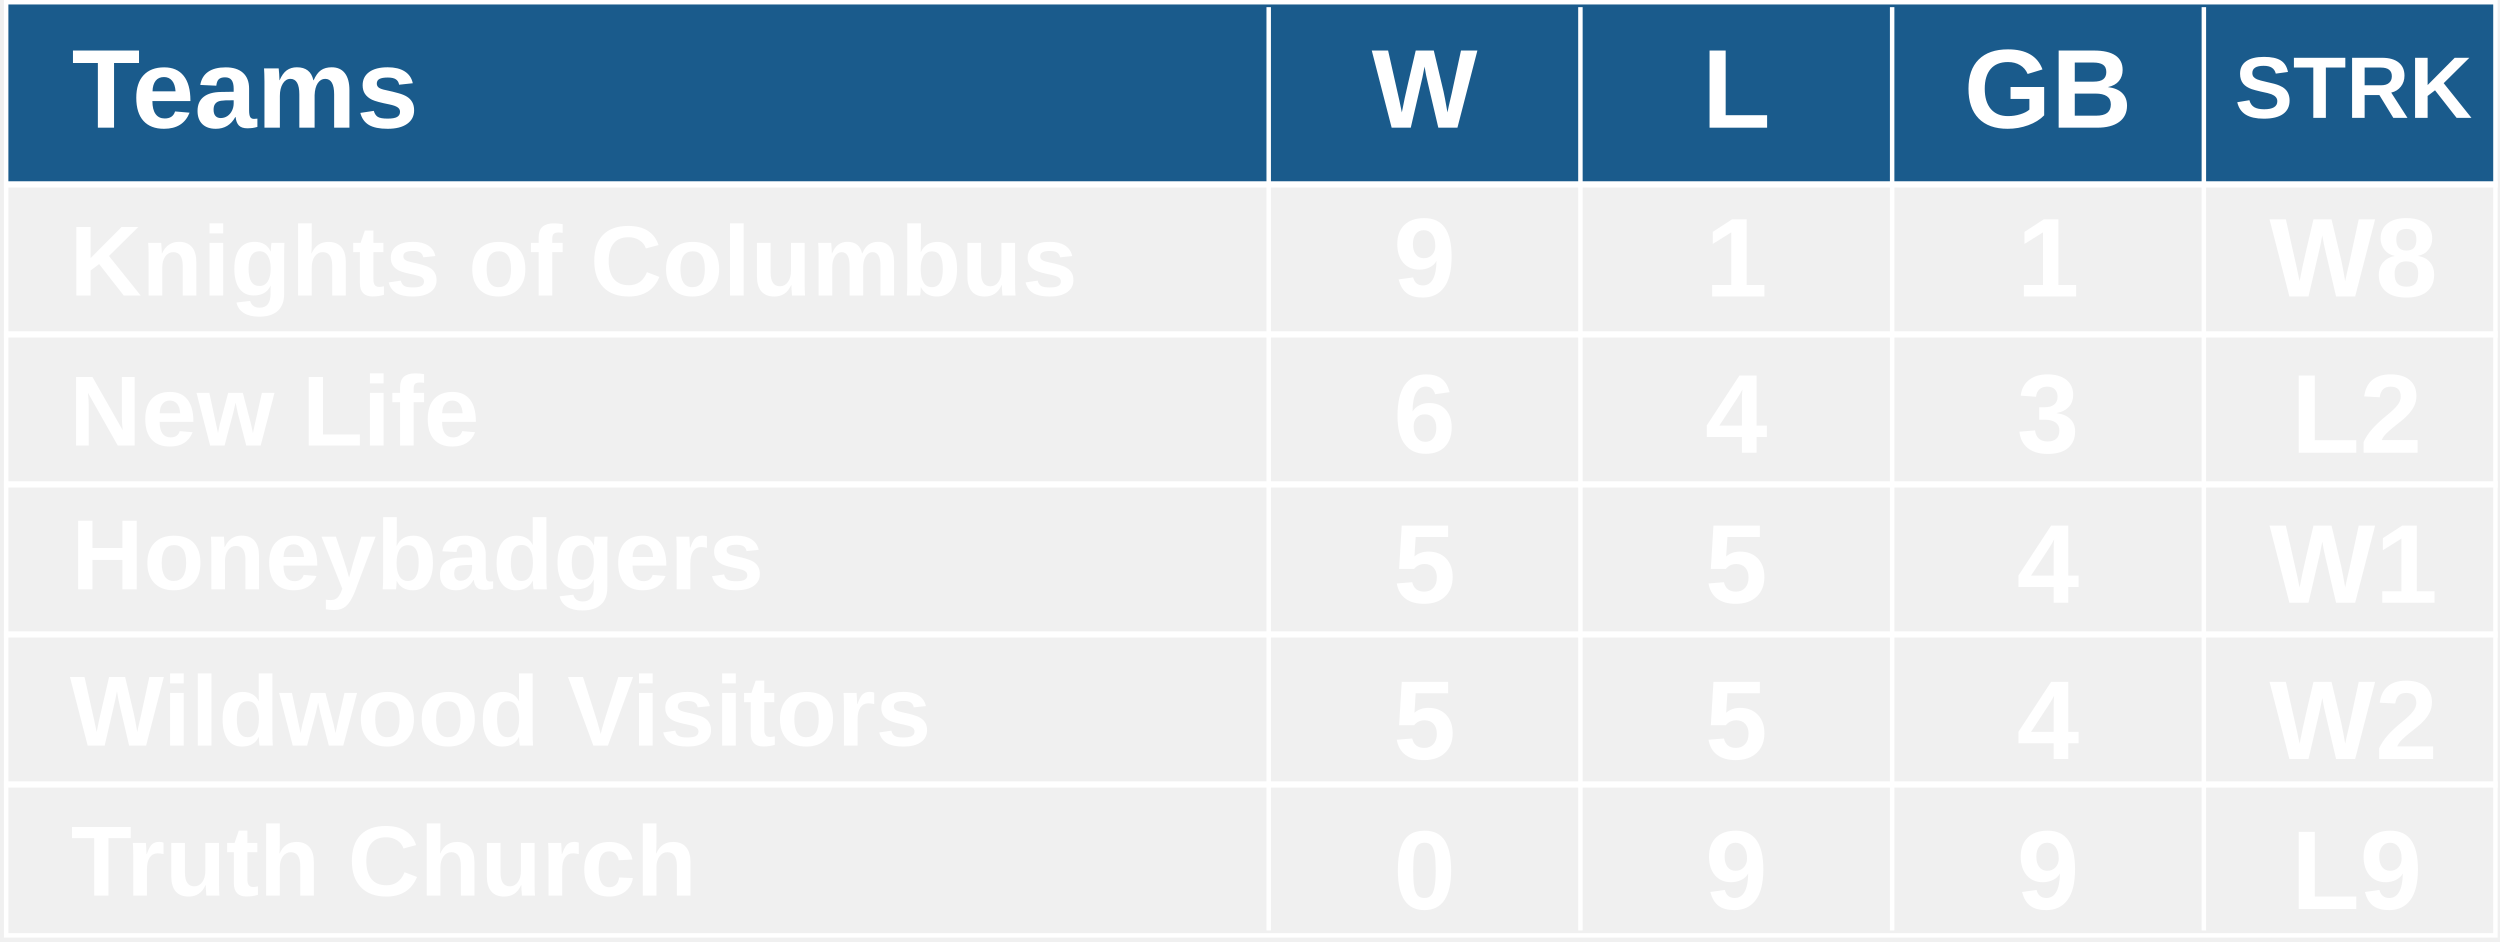
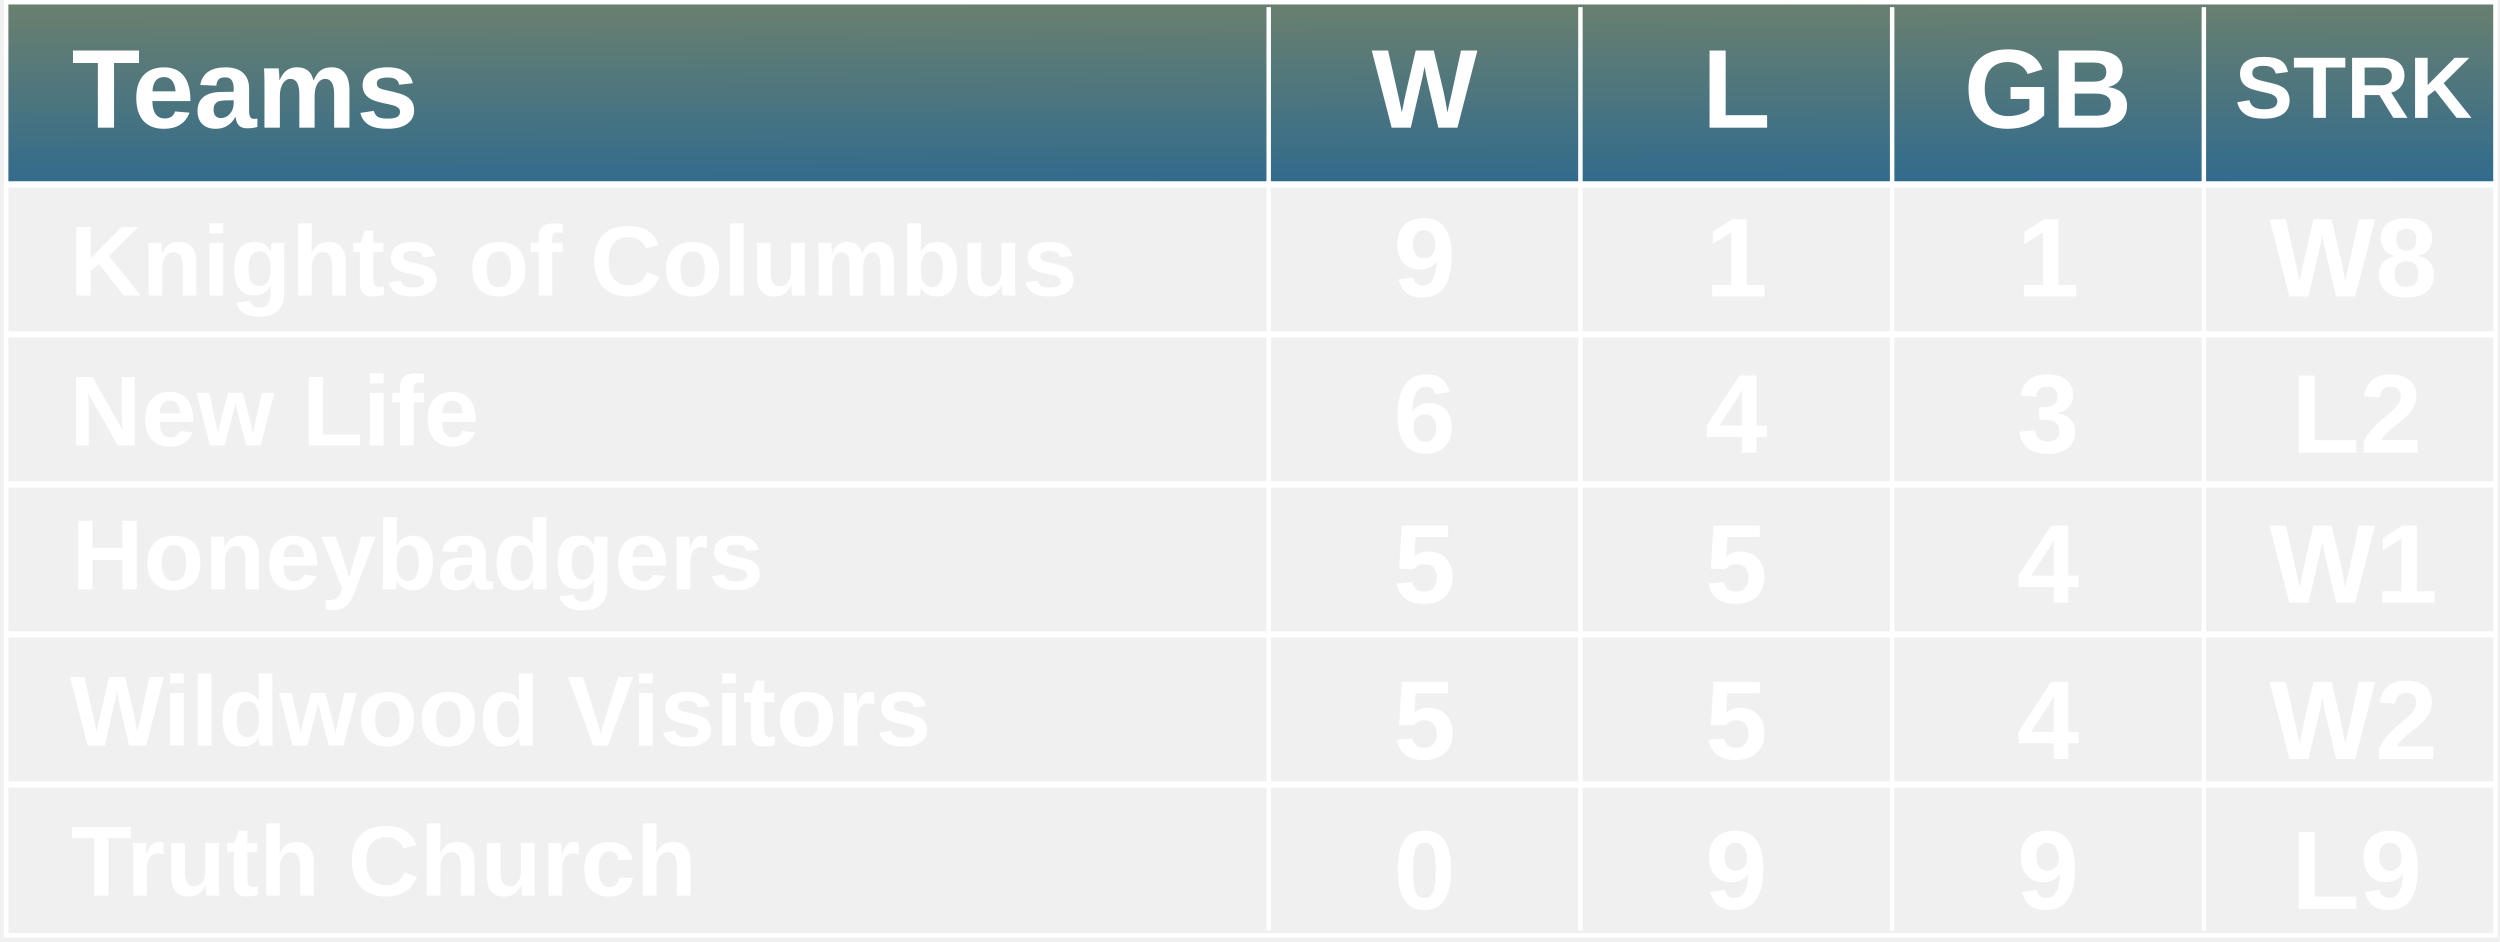
<svg xmlns="http://www.w3.org/2000/svg" xmlns:xlink="http://www.w3.org/1999/xlink" width="560px" height="211px" viewBox="0 0 560 211" version="1.1">
  <defs>
-     <rect id="path-1" x="0.878" y="0" width="558.603" height="42.004" />
-     <mask id="mask-2" maskContentUnits="userSpaceOnUse" maskUnits="objectBoundingBox" x="0" y="0" width="558.603" height="42.004" fill="white">
-       <use xlink:href="#path-1" />
+     <linearGradient x1="56.505%" y1="135.423%" x2="47.472%" y2="-105.125%" id="linearGradient-1">
+       <stop stop-color="#1B6399" offset="0%" />
+       <stop stop-color="#A8974D" offset="100%" />
+     </linearGradient>
+     <rect id="path-2" x="0.878" y="0" width="558.603" height="42.004" />
+     <mask id="mask-3" maskContentUnits="userSpaceOnUse" maskUnits="objectBoundingBox" x="0" y="0" width="558.603" height="42.004" fill="white">
+       <use xlink:href="#path-2" />
    </mask>
-     <rect id="path-3" x="0.878" y="0" width="558.603" height="35.003" />
-     <mask id="mask-4" maskContentUnits="userSpaceOnUse" maskUnits="objectBoundingBox" x="0" y="0" width="558.603" height="35.003" fill="white">
-       <use xlink:href="#path-3" />
+     <rect id="path-4" x="0.878" y="0" width="558.603" height="35.003" />
+     <mask id="mask-5" maskContentUnits="userSpaceOnUse" maskUnits="objectBoundingBox" x="0" y="0" width="558.603" height="35.003" fill="white">
+       <use xlink:href="#path-4" />
    </mask>
-     <rect id="path-5" x="0.878" y="0" width="558.603" height="35.003" />
-     <mask id="mask-6" maskContentUnits="userSpaceOnUse" maskUnits="objectBoundingBox" x="0" y="0" width="558.603" height="35.003" fill="white">
-       <use xlink:href="#path-5" />
+     <rect id="path-6" x="0.878" y="0" width="558.603" height="35.003" />
+     <mask id="mask-7" maskContentUnits="userSpaceOnUse" maskUnits="objectBoundingBox" x="0" y="0" width="558.603" height="35.003" fill="white">
+       <use xlink:href="#path-6" />
    </mask>
-     <rect id="path-7" x="0.878" y="0" width="558.603" height="35.003" />
-     <mask id="mask-8" maskContentUnits="userSpaceOnUse" maskUnits="objectBoundingBox" x="0" y="0" width="558.603" height="35.003" fill="white">
-       <use xlink:href="#path-7" />
+     <rect id="path-8" x="0.878" y="0" width="558.603" height="35.003" />
+     <mask id="mask-9" maskContentUnits="userSpaceOnUse" maskUnits="objectBoundingBox" x="0" y="0" width="558.603" height="35.003" fill="white">
+       <use xlink:href="#path-8" />
    </mask>
-     <rect id="path-9" x="0.878" y="0" width="558.603" height="35.003" />
-     <mask id="mask-10" maskContentUnits="userSpaceOnUse" maskUnits="objectBoundingBox" x="0" y="0" width="558.603" height="35.003" fill="white">
-       <use xlink:href="#path-9" />
+     <rect id="path-10" x="0.878" y="0" width="558.603" height="35.003" />
+     <mask id="mask-11" maskContentUnits="userSpaceOnUse" maskUnits="objectBoundingBox" x="0" y="0" width="558.603" height="35.003" fill="white">
+       <use xlink:href="#path-10" />
    </mask>
-     <rect id="path-11" x="0.878" y="0" width="558.603" height="35.003" />
-     <mask id="mask-12" maskContentUnits="userSpaceOnUse" maskUnits="objectBoundingBox" x="0" y="0" width="558.603" height="35.003" fill="white">
-       <use xlink:href="#path-11" />
+     <rect id="path-12" x="0.878" y="0" width="558.603" height="35.003" />
+     <mask id="mask-13" maskContentUnits="userSpaceOnUse" maskUnits="objectBoundingBox" x="0" y="0" width="558.603" height="35.003" fill="white">
+       <use xlink:href="#path-12" />
    </mask>
  </defs>
  <g id="Page-1" stroke="none" stroke-width="1" fill="none" fill-rule="evenodd">
    <g id="Standings">
      <g id="Top-Row">
-         <use id="Top-BG" stroke="#FFFFFF" mask="url(#mask-2)" stroke-width="2" fill="#1A5B8C" xlink:href="#path-1" />
+         <use id="Top-BG" stroke="#FFFFFF" mask="url(#mask-3)" stroke-width="2" fill="url(#linearGradient-1)" xlink:href="#path-2" />
        <text id="Teams" font-family="Arial-BoldMT, Arial" font-size="25.122" font-weight="bold" fill="#FFFFFF">
          <tspan x="16.061" y="28.6">Teams</tspan>
        </text>
        <text id="W" font-family="Arial-BoldMT, Arial" font-size="25.122" font-weight="bold" fill="#FFFFFF">
          <tspan x="307.246" y="28.6">W</tspan>
        </text>
        <text id="L" font-family="Arial-BoldMT, Arial" font-size="25.122" font-weight="bold" fill="#FFFFFF">
          <tspan x="381.255" y="28.6">L</tspan>
        </text>
        <text id="GB" font-family="Arial-BoldMT, Arial" font-size="25.122" font-weight="bold" fill="#FFFFFF">
          <tspan x="439.911" y="28.6">GB</tspan>
        </text>
        <text id="STRK" font-family="Arial-BoldMT, Arial" font-size="19.54" font-weight="bold" fill="#FFFFFF">
          <tspan x="500.587" y="26.401">STRK</tspan>
        </text>
      </g>
      <g id="Knights-of-columbus" transform="translate(0, 40.6036)">
-         <use id="HB" stroke="#FFFFFF" mask="url(#mask-4)" stroke-width="2" xlink:href="#path-3" />
+         <use id="HB" stroke="#FFFFFF" mask="url(#mask-5)" stroke-width="2" xlink:href="#path-4" />
        <text id="Knights-of-Columbus" font-family="Arial-BoldMT, Arial" font-size="22.331" font-weight="bold" fill="#FFFFFF">
          <tspan x="15.597" y="25.6">Knights of Columbus</tspan>
        </text>
        <text id="9" font-family="Arial-BoldMT, Arial" font-size="25.122" font-weight="bold" fill="#FFFFFF">
          <tspan x="312.116" y="25.8">9</tspan>
        </text>
        <text id="1" font-family="Arial-BoldMT, Arial" font-size="25.122" font-weight="bold" fill="#FFFFFF">
          <tspan x="381.942" y="25.8">1</tspan>
        </text>
        <text id="1-copy" font-family="Arial-BoldMT, Arial" font-size="25.122" font-weight="bold" fill="#FFFFFF">
          <tspan x="451.767" y="25.8">1</tspan>
        </text>
        <text id="W8" font-family="Arial-BoldMT, Arial" font-size="25.122" font-weight="bold" fill="#FFFFFF">
          <tspan x="508.34" y="25.8">W8</tspan>
        </text>
      </g>
      <g id="New-Life" transform="translate(0, 74.20657)">
-         <use id="KC" stroke="#FFFFFF" mask="url(#mask-6)" stroke-width="2" xlink:href="#path-5" />
+         <use id="KC" stroke="#FFFFFF" mask="url(#mask-7)" stroke-width="2" xlink:href="#path-6" />
        <text font-family="Arial-BoldMT, Arial" font-size="22.331" font-weight="bold" fill="#FFFFFF">
          <tspan x="15.536" y="25.6">New Life</tspan>
        </text>
        <text id="6" font-family="Arial-BoldMT, Arial" font-size="25.122" font-weight="bold" fill="#FFFFFF">
          <tspan x="312.116" y="27.2">6</tspan>
        </text>
        <text id="4" font-family="Arial-BoldMT, Arial" font-size="25.122" font-weight="bold" fill="#FFFFFF">
          <tspan x="381.942" y="27.2">4</tspan>
        </text>
        <text id="3" font-family="Arial-BoldMT, Arial" font-size="25.122" font-weight="bold" fill="#FFFFFF">
          <tspan x="451.767" y="27.2">3</tspan>
        </text>
        <text id="L2" font-family="Arial-BoldMT, Arial" font-size="25.122" font-weight="bold" fill="#FFFFFF">
          <tspan x="513.221" y="27.2">L2</tspan>
        </text>
      </g>
      <g id="Honeybadgers" transform="translate(0, 107.8096)">
-         <use id="NL" stroke="#FFFFFF" mask="url(#mask-8)" stroke-width="2" xlink:href="#path-7" />
+         <use id="NL" stroke="#FFFFFF" mask="url(#mask-9)" stroke-width="2" xlink:href="#path-8" />
        <text font-family="Arial-BoldMT, Arial" font-size="22.331" font-weight="bold" fill="#FFFFFF">
          <tspan x="16.007" y="24.2">Honeybadgers</tspan>
        </text>
        <text id="5" font-family="Arial-BoldMT, Arial" font-size="25.122" font-weight="bold" fill="#FFFFFF">
          <tspan x="312.116" y="27.2">5</tspan>
        </text>
        <text id="5" font-family="Arial-BoldMT, Arial" font-size="25.122" font-weight="bold" fill="#FFFFFF">
          <tspan x="381.942" y="27.2">5</tspan>
        </text>
        <text id="4" font-family="Arial-BoldMT, Arial" font-size="25.122" font-weight="bold" fill="#FFFFFF">
          <tspan x="451.767" y="27.2">4</tspan>
        </text>
        <text id="W1" font-family="Arial-BoldMT, Arial" font-size="25.122" font-weight="bold" fill="#FFFFFF">
          <tspan x="508.34" y="27.2">W1</tspan>
        </text>
      </g>
      <g id="Wildwood" transform="translate(0, 141.4125)">
-         <use id="TC" stroke="#FFFFFF" mask="url(#mask-10)" stroke-width="2" xlink:href="#path-9" />
+         <use id="TC" stroke="#FFFFFF" mask="url(#mask-11)" stroke-width="2" xlink:href="#path-10" />
        <text id="Wildwood-Visitors" font-family="Arial-BoldMT, Arial" font-size="22.331" font-weight="bold" fill="#FFFFFF">
          <tspan x="15.653" y="25.6">Wildwood Visitors</tspan>
        </text>
        <text id="5" font-family="Arial-BoldMT, Arial" font-size="25.122" font-weight="bold" fill="#FFFFFF">
          <tspan x="312.116" y="28.6">5</tspan>
        </text>
        <text id="5" font-family="Arial-BoldMT, Arial" font-size="25.122" font-weight="bold" fill="#FFFFFF">
          <tspan x="381.942" y="28.6">5</tspan>
        </text>
        <text id="4" font-family="Arial-BoldMT, Arial" font-size="25.122" font-weight="bold" fill="#FFFFFF">
          <tspan x="451.767" y="28.6">4</tspan>
        </text>
        <text id="W2" font-family="Arial-BoldMT, Arial" font-size="25.122" font-weight="bold" fill="#FFFFFF">
          <tspan x="508.34" y="28.6">W2</tspan>
        </text>
      </g>
      <g id="Truth-Church" transform="translate(0, 175.0155)">
-         <use id="WW" stroke="#FFFFFF" mask="url(#mask-12)" stroke-width="2" xlink:href="#path-11" />
+         <use id="WW" stroke="#FFFFFF" mask="url(#mask-13)" stroke-width="2" xlink:href="#path-12" />
        <text font-family="Arial-BoldMT, Arial" font-size="22.331" font-weight="bold" fill="#FFFFFF">
          <tspan x="15.877" y="25.6">Truth Church</tspan>
        </text>
        <text id="0" font-family="Arial-BoldMT, Arial" font-size="25.122" font-weight="bold" fill="#FFFFFF">
          <tspan x="312.116" y="28.6">0</tspan>
        </text>
        <text id="9" font-family="Arial-BoldMT, Arial" font-size="25.122" font-weight="bold" fill="#FFFFFF">
          <tspan x="381.942" y="28.6">9</tspan>
        </text>
        <text id="9-copy" font-family="Arial-BoldMT, Arial" font-size="25.122" font-weight="bold" fill="#FFFFFF">
          <tspan x="451.767" y="28.6">9</tspan>
        </text>
        <text id="L9" font-family="Arial-BoldMT, Arial" font-size="25.122" font-weight="bold" fill="#FFFFFF">
          <tspan x="513.221" y="28.6">L9</tspan>
        </text>
      </g>
      <g id="Lines" transform="translate(282.0948, 1.400124)" stroke="#FFFFFF" stroke-linecap="square">
        <path d="M2.095,0.7 L2.095,206.518" id="Line-Copy" />
        <path d="M71.92,0.7 L71.92,206.518" id="Line-Copy-2" />
        <path d="M141.746,0.7 L141.746,206.518" id="Line-Copy-3" />
        <path d="M211.571,0.7 L211.571,206.518" id="Line-Copy-4" />
      </g>
    </g>
  </g>
</svg>
